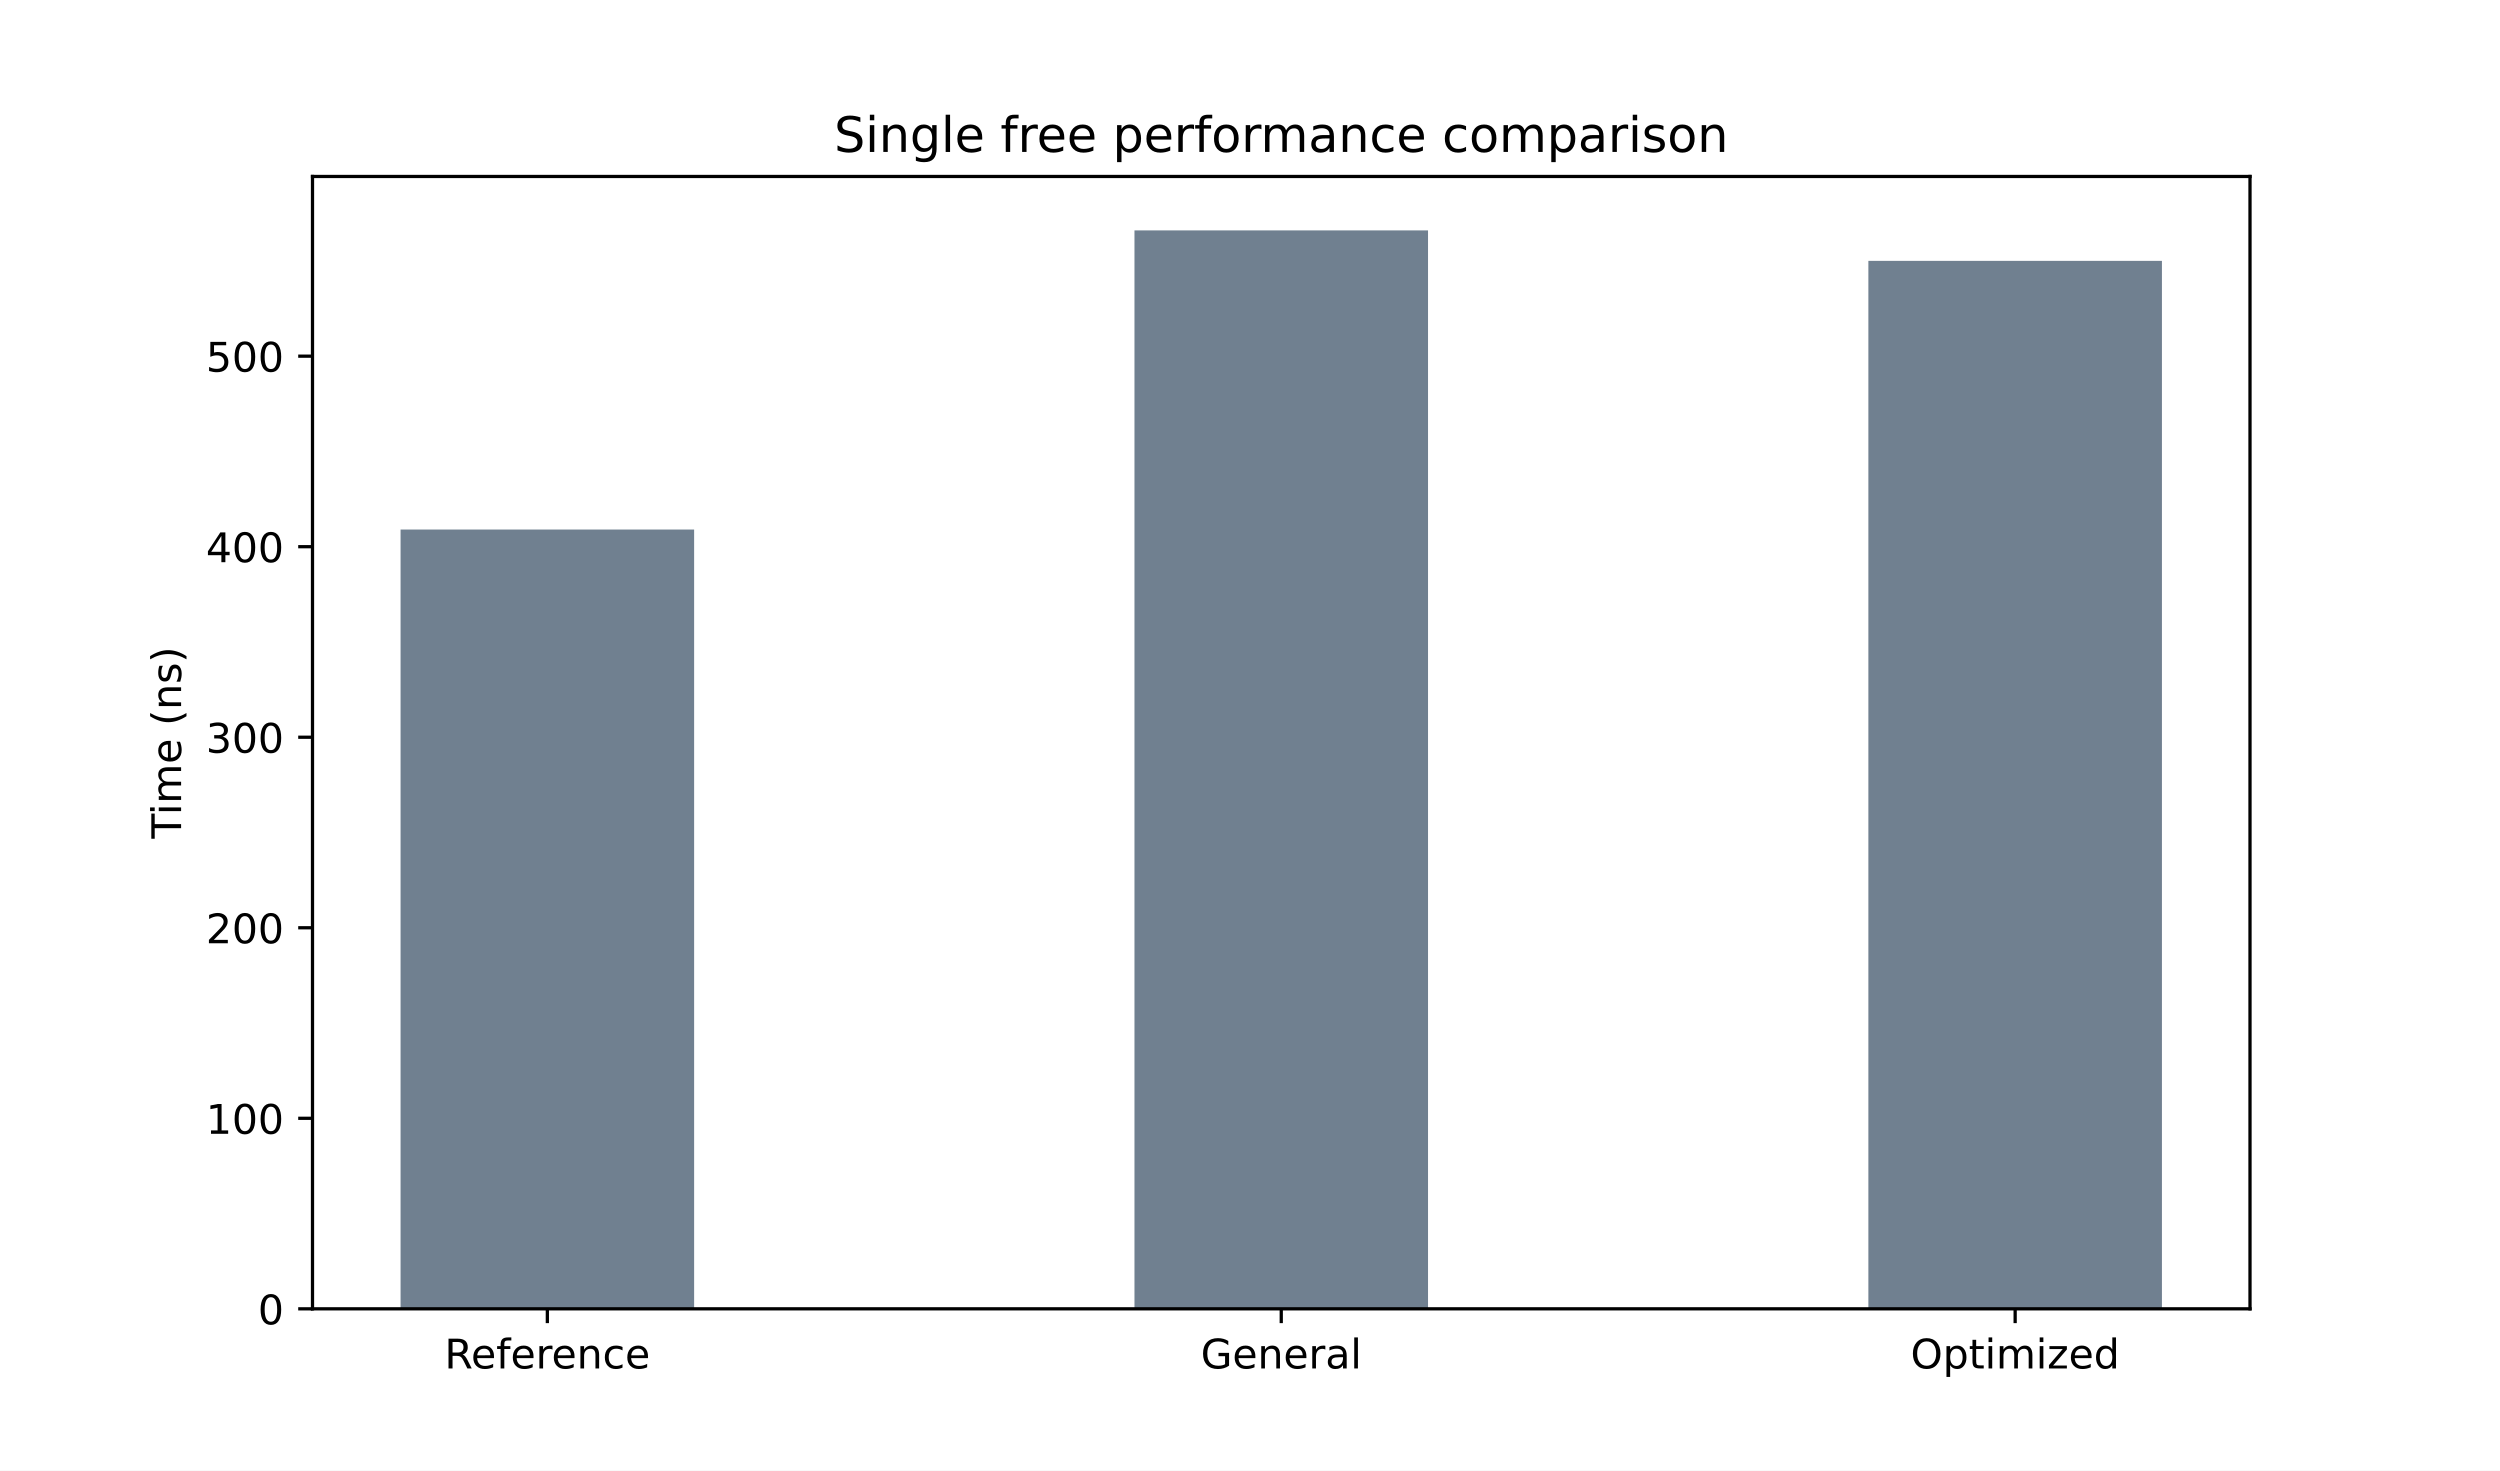
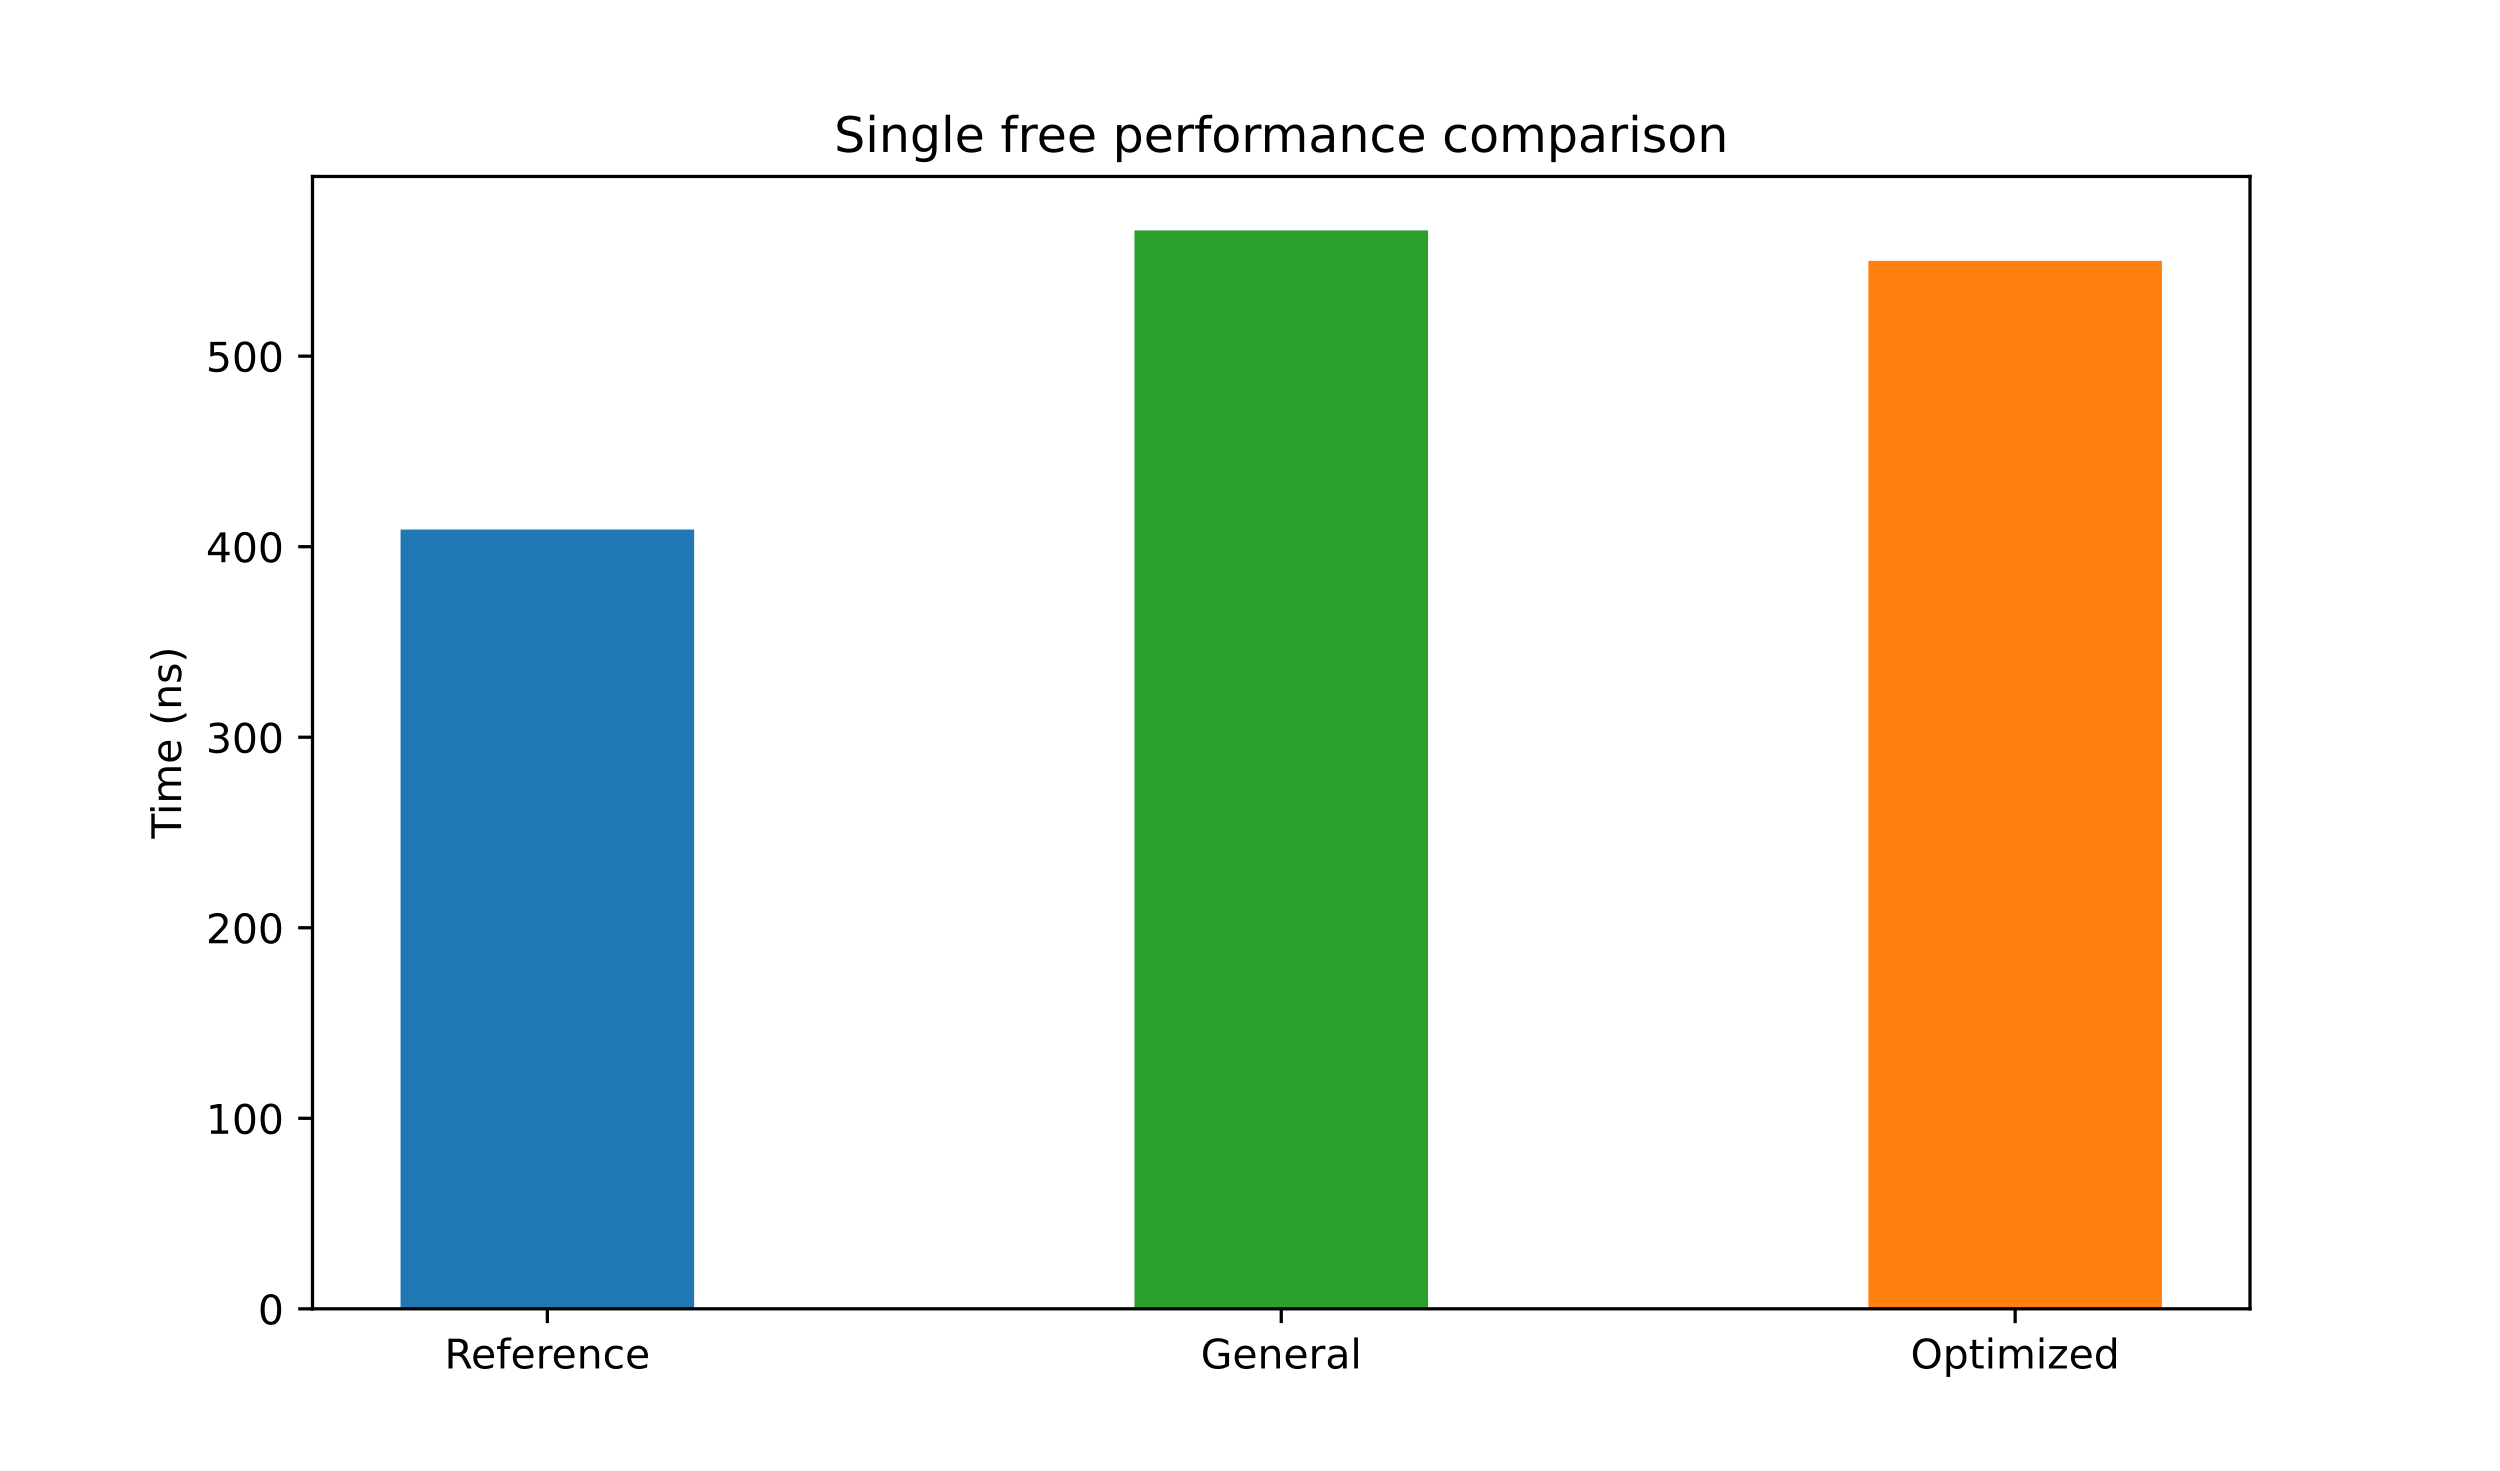
<svg xmlns="http://www.w3.org/2000/svg" xmlns:xlink="http://www.w3.org/1999/xlink" width="612pt" height="360pt" viewBox="0 0 612 360" version="1.1">
  <defs>
    <style type="text/css">*{stroke-linejoin: round; stroke-linecap: butt}</style>
  </defs>
  <g id="figure_1">
    <g id="patch_1">
      <path d="M 0 360  L 612 360  L 612 0  L 0 0  z " style="fill: #ffffff" />
    </g>
    <g id="axes_1">
      <g id="patch_2">
        <path d="M 76.5 320.4  L 550.8 320.4  L 550.8 43.2  L 76.5 43.2  z " style="fill: #ffffff" />
      </g>
      <g id="patch_3">
-         <path d="M 98.059 320.4  L 169.923 320.4  L 169.923 129.63  L 98.059 129.63  z " clip-path="url(#p3463c99e34)" style="fill: #708090" />
+         <path d="M 98.059 320.4  L 169.923 320.4  L 169.923 129.63  L 98.059 129.63  z " clip-path="url(#pd5c232f1ca)" style="fill: #1f77b4" />
      </g>
      <g id="patch_4">
-         <path d="M 277.718 320.4  L 349.582 320.4  L 349.582 56.4  L 277.718 56.4  z " clip-path="url(#p3463c99e34)" style="fill: #708090" />
+         <path d="M 277.718 320.4  L 349.582 320.4  L 349.582 56.4  L 277.718 56.4  z " clip-path="url(#pd5c232f1ca)" style="fill: #2ca02c" />
      </g>
      <g id="patch_5">
-         <path d="M 457.377 320.4  L 529.241 320.4  L 529.241 63.863  L 457.377 63.863  z " clip-path="url(#p3463c99e34)" style="fill: #708090" />
+         <path d="M 457.377 320.4  L 529.241 320.4  L 529.241 63.863  L 457.377 63.863  z " clip-path="url(#pd5c232f1ca)" style="fill: #ff7f0e" />
      </g>
      <g id="matplotlib.axis_1">
        <g id="xtick_1">
          <g id="line2d_1">
            <defs>
-               <path id="mb980648e19" d="M 0 0  L 0 3.5  " style="stroke: #000000; stroke-width: 0.8" />
+               <path id="mb49f52f5b1" d="M 0 0  L 0 3.5  " style="stroke: #000000; stroke-width: 0.8" />
            </defs>
            <g>
-               <use xlink:href="#mb980648e19" x="133.991" y="320.4" style="stroke: #000000; stroke-width: 0.8" />
+               <use xlink:href="#mb49f52f5b1" x="133.991" y="320.4" style="stroke: #000000; stroke-width: 0.8" />
            </g>
          </g>
          <g id="text_1">
            <g transform="translate(108.8143 334.9984) scale(0.1 -0.1)">
              <defs>
                <path id="DejaVuSans-52" d="M 2841 2188  Q 3044 2119 3236 1894  Q 3428 1669 3622 1275  L 4263 0  L 3584 0  L 2988 1197  Q 2756 1666 2539 1819  Q 2322 1972 1947 1972  L 1259 1972  L 1259 0  L 628 0  L 628 4666  L 2053 4666  Q 2853 4666 3247 4331  Q 3641 3997 3641 3322  Q 3641 2881 3436 2590  Q 3231 2300 2841 2188  z M 1259 4147  L 1259 2491  L 2053 2491  Q 2509 2491 2742 2702  Q 2975 2913 2975 3322  Q 2975 3731 2742 3939  Q 2509 4147 2053 4147  L 1259 4147  z " transform="scale(0.015625)" />
                <path id="DejaVuSans-65" d="M 3597 1894  L 3597 1613  L 953 1613  Q 991 1019 1311 708  Q 1631 397 2203 397  Q 2534 397 2845 478  Q 3156 559 3463 722  L 3463 178  Q 3153 47 2828 -22  Q 2503 -91 2169 -91  Q 1331 -91 842 396  Q 353 884 353 1716  Q 353 2575 817 3079  Q 1281 3584 2069 3584  Q 2775 3584 3186 3129  Q 3597 2675 3597 1894  z M 3022 2063  Q 3016 2534 2758 2815  Q 2500 3097 2075 3097  Q 1594 3097 1305 2825  Q 1016 2553 972 2059  L 3022 2063  z " transform="scale(0.015625)" />
                <path id="DejaVuSans-66" d="M 2375 4863  L 2375 4384  L 1825 4384  Q 1516 4384 1395 4259  Q 1275 4134 1275 3809  L 1275 3500  L 2222 3500  L 2222 3053  L 1275 3053  L 1275 0  L 697 0  L 697 3053  L 147 3053  L 147 3500  L 697 3500  L 697 3744  Q 697 4328 969 4595  Q 1241 4863 1831 4863  L 2375 4863  z " transform="scale(0.015625)" />
                <path id="DejaVuSans-72" d="M 2631 2963  Q 2534 3019 2420 3045  Q 2306 3072 2169 3072  Q 1681 3072 1420 2755  Q 1159 2438 1159 1844  L 1159 0  L 581 0  L 581 3500  L 1159 3500  L 1159 2956  Q 1341 3275 1631 3429  Q 1922 3584 2338 3584  Q 2397 3584 2469 3576  Q 2541 3569 2628 3553  L 2631 2963  z " transform="scale(0.015625)" />
                <path id="DejaVuSans-6e" d="M 3513 2113  L 3513 0  L 2938 0  L 2938 2094  Q 2938 2591 2744 2837  Q 2550 3084 2163 3084  Q 1697 3084 1428 2787  Q 1159 2491 1159 1978  L 1159 0  L 581 0  L 581 3500  L 1159 3500  L 1159 2956  Q 1366 3272 1645 3428  Q 1925 3584 2291 3584  Q 2894 3584 3203 3211  Q 3513 2838 3513 2113  z " transform="scale(0.015625)" />
                <path id="DejaVuSans-63" d="M 3122 3366  L 3122 2828  Q 2878 2963 2633 3030  Q 2388 3097 2138 3097  Q 1578 3097 1268 2742  Q 959 2388 959 1747  Q 959 1106 1268 751  Q 1578 397 2138 397  Q 2388 397 2633 464  Q 2878 531 3122 666  L 3122 134  Q 2881 22 2623 -34  Q 2366 -91 2075 -91  Q 1284 -91 818 406  Q 353 903 353 1747  Q 353 2603 823 3093  Q 1294 3584 2113 3584  Q 2378 3584 2631 3529  Q 2884 3475 3122 3366  z " transform="scale(0.015625)" />
              </defs>
              <use xlink:href="#DejaVuSans-52" />
              <use xlink:href="#DejaVuSans-65" x="64.982" />
              <use xlink:href="#DejaVuSans-66" x="126.506" />
              <use xlink:href="#DejaVuSans-65" x="161.711" />
              <use xlink:href="#DejaVuSans-72" x="223.234" />
              <use xlink:href="#DejaVuSans-65" x="262.098" />
              <use xlink:href="#DejaVuSans-6e" x="323.621" />
              <use xlink:href="#DejaVuSans-63" x="387" />
              <use xlink:href="#DejaVuSans-65" x="441.98" />
            </g>
          </g>
        </g>
        <g id="xtick_2">
          <g id="line2d_2">
            <g>
-               <use xlink:href="#mb980648e19" x="313.65" y="320.4" style="stroke: #000000; stroke-width: 0.8" />
+               <use xlink:href="#mb49f52f5b1" x="313.65" y="320.4" style="stroke: #000000; stroke-width: 0.8" />
            </g>
          </g>
          <g id="text_2">
            <g transform="translate(293.9453 334.9984) scale(0.1 -0.1)">
              <defs>
                <path id="DejaVuSans-47" d="M 3809 666  L 3809 1919  L 2778 1919  L 2778 2438  L 4434 2438  L 4434 434  Q 4069 175 3628 42  Q 3188 -91 2688 -91  Q 1594 -91 976 548  Q 359 1188 359 2328  Q 359 3472 976 4111  Q 1594 4750 2688 4750  Q 3144 4750 3555 4637  Q 3966 4525 4313 4306  L 4313 3634  Q 3963 3931 3569 4081  Q 3175 4231 2741 4231  Q 1884 4231 1454 3753  Q 1025 3275 1025 2328  Q 1025 1384 1454 906  Q 1884 428 2741 428  Q 3075 428 3337 486  Q 3600 544 3809 666  z " transform="scale(0.015625)" />
                <path id="DejaVuSans-61" d="M 2194 1759  Q 1497 1759 1228 1600  Q 959 1441 959 1056  Q 959 750 1161 570  Q 1363 391 1709 391  Q 2188 391 2477 730  Q 2766 1069 2766 1631  L 2766 1759  L 2194 1759  z M 3341 1997  L 3341 0  L 2766 0  L 2766 531  Q 2569 213 2275 61  Q 1981 -91 1556 -91  Q 1019 -91 701 211  Q 384 513 384 1019  Q 384 1609 779 1909  Q 1175 2209 1959 2209  L 2766 2209  L 2766 2266  Q 2766 2663 2505 2880  Q 2244 3097 1772 3097  Q 1472 3097 1187 3025  Q 903 2953 641 2809  L 641 3341  Q 956 3463 1253 3523  Q 1550 3584 1831 3584  Q 2591 3584 2966 3190  Q 3341 2797 3341 1997  z " transform="scale(0.015625)" />
                <path id="DejaVuSans-6c" d="M 603 4863  L 1178 4863  L 1178 0  L 603 0  L 603 4863  z " transform="scale(0.015625)" />
              </defs>
              <use xlink:href="#DejaVuSans-47" />
              <use xlink:href="#DejaVuSans-65" x="77.49" />
              <use xlink:href="#DejaVuSans-6e" x="139.014" />
              <use xlink:href="#DejaVuSans-65" x="202.393" />
              <use xlink:href="#DejaVuSans-72" x="263.916" />
              <use xlink:href="#DejaVuSans-61" x="305.029" />
              <use xlink:href="#DejaVuSans-6c" x="366.309" />
            </g>
          </g>
        </g>
        <g id="xtick_3">
          <g id="line2d_3">
            <g>
-               <use xlink:href="#mb980648e19" x="493.309" y="320.4" style="stroke: #000000; stroke-width: 0.8" />
+               <use xlink:href="#mb49f52f5b1" x="493.309" y="320.4" style="stroke: #000000; stroke-width: 0.8" />
            </g>
          </g>
          <g id="text_3">
            <g transform="translate(467.7153 334.9984) scale(0.1 -0.1)">
              <defs>
                <path id="DejaVuSans-4f" d="M 2522 4238  Q 1834 4238 1429 3725  Q 1025 3213 1025 2328  Q 1025 1447 1429 934  Q 1834 422 2522 422  Q 3209 422 3611 934  Q 4013 1447 4013 2328  Q 4013 3213 3611 3725  Q 3209 4238 2522 4238  z M 2522 4750  Q 3503 4750 4090 4092  Q 4678 3434 4678 2328  Q 4678 1225 4090 567  Q 3503 -91 2522 -91  Q 1538 -91 948 565  Q 359 1222 359 2328  Q 359 3434 948 4092  Q 1538 4750 2522 4750  z " transform="scale(0.015625)" />
                <path id="DejaVuSans-70" d="M 1159 525  L 1159 -1331  L 581 -1331  L 581 3500  L 1159 3500  L 1159 2969  Q 1341 3281 1617 3432  Q 1894 3584 2278 3584  Q 2916 3584 3314 3078  Q 3713 2572 3713 1747  Q 3713 922 3314 415  Q 2916 -91 2278 -91  Q 1894 -91 1617 61  Q 1341 213 1159 525  z M 3116 1747  Q 3116 2381 2855 2742  Q 2594 3103 2138 3103  Q 1681 3103 1420 2742  Q 1159 2381 1159 1747  Q 1159 1113 1420 752  Q 1681 391 2138 391  Q 2594 391 2855 752  Q 3116 1113 3116 1747  z " transform="scale(0.015625)" />
                <path id="DejaVuSans-74" d="M 1172 4494  L 1172 3500  L 2356 3500  L 2356 3053  L 1172 3053  L 1172 1153  Q 1172 725 1289 603  Q 1406 481 1766 481  L 2356 481  L 2356 0  L 1766 0  Q 1100 0 847 248  Q 594 497 594 1153  L 594 3053  L 172 3053  L 172 3500  L 594 3500  L 594 4494  L 1172 4494  z " transform="scale(0.015625)" />
                <path id="DejaVuSans-69" d="M 603 3500  L 1178 3500  L 1178 0  L 603 0  L 603 3500  z M 603 4863  L 1178 4863  L 1178 4134  L 603 4134  L 603 4863  z " transform="scale(0.015625)" />
                <path id="DejaVuSans-6d" d="M 3328 2828  Q 3544 3216 3844 3400  Q 4144 3584 4550 3584  Q 5097 3584 5394 3201  Q 5691 2819 5691 2113  L 5691 0  L 5113 0  L 5113 2094  Q 5113 2597 4934 2840  Q 4756 3084 4391 3084  Q 3944 3084 3684 2787  Q 3425 2491 3425 1978  L 3425 0  L 2847 0  L 2847 2094  Q 2847 2600 2669 2842  Q 2491 3084 2119 3084  Q 1678 3084 1418 2786  Q 1159 2488 1159 1978  L 1159 0  L 581 0  L 581 3500  L 1159 3500  L 1159 2956  Q 1356 3278 1631 3431  Q 1906 3584 2284 3584  Q 2666 3584 2933 3390  Q 3200 3197 3328 2828  z " transform="scale(0.015625)" />
                <path id="DejaVuSans-7a" d="M 353 3500  L 3084 3500  L 3084 2975  L 922 459  L 3084 459  L 3084 0  L 275 0  L 275 525  L 2438 3041  L 353 3041  L 353 3500  z " transform="scale(0.015625)" />
                <path id="DejaVuSans-64" d="M 2906 2969  L 2906 4863  L 3481 4863  L 3481 0  L 2906 0  L 2906 525  Q 2725 213 2448 61  Q 2172 -91 1784 -91  Q 1150 -91 751 415  Q 353 922 353 1747  Q 353 2572 751 3078  Q 1150 3584 1784 3584  Q 2172 3584 2448 3432  Q 2725 3281 2906 2969  z M 947 1747  Q 947 1113 1208 752  Q 1469 391 1925 391  Q 2381 391 2643 752  Q 2906 1113 2906 1747  Q 2906 2381 2643 2742  Q 2381 3103 1925 3103  Q 1469 3103 1208 2742  Q 947 2381 947 1747  z " transform="scale(0.015625)" />
              </defs>
              <use xlink:href="#DejaVuSans-4f" />
              <use xlink:href="#DejaVuSans-70" x="78.711" />
              <use xlink:href="#DejaVuSans-74" x="142.188" />
              <use xlink:href="#DejaVuSans-69" x="181.396" />
              <use xlink:href="#DejaVuSans-6d" x="209.18" />
              <use xlink:href="#DejaVuSans-69" x="306.592" />
              <use xlink:href="#DejaVuSans-7a" x="334.375" />
              <use xlink:href="#DejaVuSans-65" x="386.865" />
              <use xlink:href="#DejaVuSans-64" x="448.389" />
            </g>
          </g>
        </g>
      </g>
      <g id="matplotlib.axis_2">
        <g id="ytick_1">
          <g id="line2d_4">
            <defs>
-               <path id="m8dfce230db" d="M 0 0  L -3.5 0  " style="stroke: #000000; stroke-width: 0.8" />
+               <path id="m0a7cd4e843" d="M 0 0  L -3.5 0  " style="stroke: #000000; stroke-width: 0.8" />
            </defs>
            <g>
-               <use xlink:href="#m8dfce230db" x="76.5" y="320.4" style="stroke: #000000; stroke-width: 0.8" />
+               <use xlink:href="#m0a7cd4e843" x="76.5" y="320.4" style="stroke: #000000; stroke-width: 0.8" />
            </g>
          </g>
          <g id="text_4">
            <g transform="translate(63.1375 324.1992) scale(0.1 -0.1)">
              <defs>
                <path id="DejaVuSans-30" d="M 2034 4250  Q 1547 4250 1301 3770  Q 1056 3291 1056 2328  Q 1056 1369 1301 889  Q 1547 409 2034 409  Q 2525 409 2770 889  Q 3016 1369 3016 2328  Q 3016 3291 2770 3770  Q 2525 4250 2034 4250  z M 2034 4750  Q 2819 4750 3233 4129  Q 3647 3509 3647 2328  Q 3647 1150 3233 529  Q 2819 -91 2034 -91  Q 1250 -91 836 529  Q 422 1150 422 2328  Q 422 3509 836 4129  Q 1250 4750 2034 4750  z " transform="scale(0.015625)" />
              </defs>
              <use xlink:href="#DejaVuSans-30" />
            </g>
          </g>
        </g>
        <g id="ytick_2">
          <g id="line2d_5">
            <g>
-               <use xlink:href="#m8dfce230db" x="76.5" y="273.757" style="stroke: #000000; stroke-width: 0.8" />
+               <use xlink:href="#m0a7cd4e843" x="76.5" y="273.757" style="stroke: #000000; stroke-width: 0.8" />
            </g>
          </g>
          <g id="text_5">
            <g transform="translate(50.4125 277.5561) scale(0.1 -0.1)">
              <defs>
                <path id="DejaVuSans-31" d="M 794 531  L 1825 531  L 1825 4091  L 703 3866  L 703 4441  L 1819 4666  L 2450 4666  L 2450 531  L 3481 531  L 3481 0  L 794 0  L 794 531  z " transform="scale(0.015625)" />
              </defs>
              <use xlink:href="#DejaVuSans-31" />
              <use xlink:href="#DejaVuSans-30" x="63.623" />
              <use xlink:href="#DejaVuSans-30" x="127.246" />
            </g>
          </g>
        </g>
        <g id="ytick_3">
          <g id="line2d_6">
            <g>
-               <use xlink:href="#m8dfce230db" x="76.5" y="227.114" style="stroke: #000000; stroke-width: 0.8" />
+               <use xlink:href="#m0a7cd4e843" x="76.5" y="227.114" style="stroke: #000000; stroke-width: 0.8" />
            </g>
          </g>
          <g id="text_6">
            <g transform="translate(50.4125 230.913) scale(0.1 -0.1)">
              <defs>
                <path id="DejaVuSans-32" d="M 1228 531  L 3431 531  L 3431 0  L 469 0  L 469 531  Q 828 903 1448 1529  Q 2069 2156 2228 2338  Q 2531 2678 2651 2914  Q 2772 3150 2772 3378  Q 2772 3750 2511 3984  Q 2250 4219 1831 4219  Q 1534 4219 1204 4116  Q 875 4013 500 3803  L 500 4441  Q 881 4594 1212 4672  Q 1544 4750 1819 4750  Q 2544 4750 2975 4387  Q 3406 4025 3406 3419  Q 3406 3131 3298 2873  Q 3191 2616 2906 2266  Q 2828 2175 2409 1742  Q 1991 1309 1228 531  z " transform="scale(0.015625)" />
              </defs>
              <use xlink:href="#DejaVuSans-32" />
              <use xlink:href="#DejaVuSans-30" x="63.623" />
              <use xlink:href="#DejaVuSans-30" x="127.246" />
            </g>
          </g>
        </g>
        <g id="ytick_4">
          <g id="line2d_7">
            <g>
-               <use xlink:href="#m8dfce230db" x="76.5" y="180.471" style="stroke: #000000; stroke-width: 0.8" />
+               <use xlink:href="#m0a7cd4e843" x="76.5" y="180.471" style="stroke: #000000; stroke-width: 0.8" />
            </g>
          </g>
          <g id="text_7">
            <g transform="translate(50.4125 184.2699) scale(0.1 -0.1)">
              <defs>
                <path id="DejaVuSans-33" d="M 2597 2516  Q 3050 2419 3304 2112  Q 3559 1806 3559 1356  Q 3559 666 3084 287  Q 2609 -91 1734 -91  Q 1441 -91 1130 -33  Q 819 25 488 141  L 488 750  Q 750 597 1062 519  Q 1375 441 1716 441  Q 2309 441 2620 675  Q 2931 909 2931 1356  Q 2931 1769 2642 2001  Q 2353 2234 1838 2234  L 1294 2234  L 1294 2753  L 1863 2753  Q 2328 2753 2575 2939  Q 2822 3125 2822 3475  Q 2822 3834 2567 4026  Q 2313 4219 1838 4219  Q 1578 4219 1281 4162  Q 984 4106 628 3988  L 628 4550  Q 988 4650 1302 4700  Q 1616 4750 1894 4750  Q 2613 4750 3031 4423  Q 3450 4097 3450 3541  Q 3450 3153 3228 2886  Q 3006 2619 2597 2516  z " transform="scale(0.015625)" />
              </defs>
              <use xlink:href="#DejaVuSans-33" />
              <use xlink:href="#DejaVuSans-30" x="63.623" />
              <use xlink:href="#DejaVuSans-30" x="127.246" />
            </g>
          </g>
        </g>
        <g id="ytick_5">
          <g id="line2d_8">
            <g>
-               <use xlink:href="#m8dfce230db" x="76.5" y="133.828" style="stroke: #000000; stroke-width: 0.8" />
+               <use xlink:href="#m0a7cd4e843" x="76.5" y="133.828" style="stroke: #000000; stroke-width: 0.8" />
            </g>
          </g>
          <g id="text_8">
            <g transform="translate(50.4125 137.6268) scale(0.1 -0.1)">
              <defs>
                <path id="DejaVuSans-34" d="M 2419 4116  L 825 1625  L 2419 1625  L 2419 4116  z M 2253 4666  L 3047 4666  L 3047 1625  L 3713 1625  L 3713 1100  L 3047 1100  L 3047 0  L 2419 0  L 2419 1100  L 313 1100  L 313 1709  L 2253 4666  z " transform="scale(0.015625)" />
              </defs>
              <use xlink:href="#DejaVuSans-34" />
              <use xlink:href="#DejaVuSans-30" x="63.623" />
              <use xlink:href="#DejaVuSans-30" x="127.246" />
            </g>
          </g>
        </g>
        <g id="ytick_6">
          <g id="line2d_9">
            <g>
-               <use xlink:href="#m8dfce230db" x="76.5" y="87.184" style="stroke: #000000; stroke-width: 0.8" />
+               <use xlink:href="#m0a7cd4e843" x="76.5" y="87.184" style="stroke: #000000; stroke-width: 0.8" />
            </g>
          </g>
          <g id="text_9">
            <g transform="translate(50.4125 90.98367) scale(0.1 -0.1)">
              <defs>
                <path id="DejaVuSans-35" d="M 691 4666  L 3169 4666  L 3169 4134  L 1269 4134  L 1269 2991  Q 1406 3038 1543 3061  Q 1681 3084 1819 3084  Q 2600 3084 3056 2656  Q 3513 2228 3513 1497  Q 3513 744 3044 326  Q 2575 -91 1722 -91  Q 1428 -91 1123 -41  Q 819 9 494 109  L 494 744  Q 775 591 1075 516  Q 1375 441 1709 441  Q 2250 441 2565 725  Q 2881 1009 2881 1497  Q 2881 1984 2565 2268  Q 2250 2553 1709 2553  Q 1456 2553 1204 2497  Q 953 2441 691 2322  L 691 4666  z " transform="scale(0.015625)" />
              </defs>
              <use xlink:href="#DejaVuSans-35" />
              <use xlink:href="#DejaVuSans-30" x="63.623" />
              <use xlink:href="#DejaVuSans-30" x="127.246" />
            </g>
          </g>
        </g>
        <g id="text_10">
          <g transform="translate(44.33281 205.2977) rotate(-90) scale(0.1 -0.1)">
            <defs>
              <path id="DejaVuSans-54" d="M -19 4666  L 3928 4666  L 3928 4134  L 2272 4134  L 2272 0  L 1638 0  L 1638 4134  L -19 4134  L -19 4666  z " transform="scale(0.015625)" />
              <path id="DejaVuSans-20" transform="scale(0.015625)" />
              <path id="DejaVuSans-28" d="M 1984 4856  Q 1566 4138 1362 3434  Q 1159 2731 1159 2009  Q 1159 1288 1364 580  Q 1569 -128 1984 -844  L 1484 -844  Q 1016 -109 783 600  Q 550 1309 550 2009  Q 550 2706 781 3412  Q 1013 4119 1484 4856  L 1984 4856  z " transform="scale(0.015625)" />
              <path id="DejaVuSans-73" d="M 2834 3397  L 2834 2853  Q 2591 2978 2328 3040  Q 2066 3103 1784 3103  Q 1356 3103 1142 2972  Q 928 2841 928 2578  Q 928 2378 1081 2264  Q 1234 2150 1697 2047  L 1894 2003  Q 2506 1872 2764 1633  Q 3022 1394 3022 966  Q 3022 478 2636 193  Q 2250 -91 1575 -91  Q 1294 -91 989 -36  Q 684 19 347 128  L 347 722  Q 666 556 975 473  Q 1284 391 1588 391  Q 1994 391 2212 530  Q 2431 669 2431 922  Q 2431 1156 2273 1281  Q 2116 1406 1581 1522  L 1381 1569  Q 847 1681 609 1914  Q 372 2147 372 2553  Q 372 3047 722 3315  Q 1072 3584 1716 3584  Q 2034 3584 2315 3537  Q 2597 3491 2834 3397  z " transform="scale(0.015625)" />
              <path id="DejaVuSans-29" d="M 513 4856  L 1013 4856  Q 1481 4119 1714 3412  Q 1947 2706 1947 2009  Q 1947 1309 1714 600  Q 1481 -109 1013 -844  L 513 -844  Q 928 -128 1133 580  Q 1338 1288 1338 2009  Q 1338 2731 1133 3434  Q 928 4138 513 4856  z " transform="scale(0.015625)" />
            </defs>
            <use xlink:href="#DejaVuSans-54" />
            <use xlink:href="#DejaVuSans-69" x="57.959" />
            <use xlink:href="#DejaVuSans-6d" x="85.742" />
            <use xlink:href="#DejaVuSans-65" x="183.154" />
            <use xlink:href="#DejaVuSans-20" x="244.678" />
            <use xlink:href="#DejaVuSans-28" x="276.465" />
            <use xlink:href="#DejaVuSans-6e" x="315.479" />
            <use xlink:href="#DejaVuSans-73" x="378.857" />
            <use xlink:href="#DejaVuSans-29" x="430.957" />
          </g>
        </g>
      </g>
      <g id="patch_6">
        <path d="M 76.5 320.4  L 76.5 43.2  " style="fill: none; stroke: #000000; stroke-width: 0.8; stroke-linejoin: miter; stroke-linecap: square" />
      </g>
      <g id="patch_7">
        <path d="M 550.8 320.4  L 550.8 43.2  " style="fill: none; stroke: #000000; stroke-width: 0.8; stroke-linejoin: miter; stroke-linecap: square" />
      </g>
      <g id="patch_8">
        <path d="M 76.5 320.4  L 550.8 320.4  " style="fill: none; stroke: #000000; stroke-width: 0.8; stroke-linejoin: miter; stroke-linecap: square" />
      </g>
      <g id="patch_9">
        <path d="M 76.5 43.2  L 550.8 43.2  " style="fill: none; stroke: #000000; stroke-width: 0.8; stroke-linejoin: miter; stroke-linecap: square" />
      </g>
      <g id="text_11">
        <g transform="translate(204.195 37.2) scale(0.12 -0.12)">
          <defs>
            <path id="DejaVuSans-53" d="M 3425 4513  L 3425 3897  Q 3066 4069 2747 4153  Q 2428 4238 2131 4238  Q 1616 4238 1336 4038  Q 1056 3838 1056 3469  Q 1056 3159 1242 3001  Q 1428 2844 1947 2747  L 2328 2669  Q 3034 2534 3370 2195  Q 3706 1856 3706 1288  Q 3706 609 3251 259  Q 2797 -91 1919 -91  Q 1588 -91 1214 -16  Q 841 59 441 206  L 441 856  Q 825 641 1194 531  Q 1563 422 1919 422  Q 2459 422 2753 634  Q 3047 847 3047 1241  Q 3047 1584 2836 1778  Q 2625 1972 2144 2069  L 1759 2144  Q 1053 2284 737 2584  Q 422 2884 422 3419  Q 422 4038 858 4394  Q 1294 4750 2059 4750  Q 2388 4750 2728 4690  Q 3069 4631 3425 4513  z " transform="scale(0.015625)" />
            <path id="DejaVuSans-67" d="M 2906 1791  Q 2906 2416 2648 2759  Q 2391 3103 1925 3103  Q 1463 3103 1205 2759  Q 947 2416 947 1791  Q 947 1169 1205 825  Q 1463 481 1925 481  Q 2391 481 2648 825  Q 2906 1169 2906 1791  z M 3481 434  Q 3481 -459 3084 -895  Q 2688 -1331 1869 -1331  Q 1566 -1331 1297 -1286  Q 1028 -1241 775 -1147  L 775 -588  Q 1028 -725 1275 -790  Q 1522 -856 1778 -856  Q 2344 -856 2625 -561  Q 2906 -266 2906 331  L 2906 616  Q 2728 306 2450 153  Q 2172 0 1784 0  Q 1141 0 747 490  Q 353 981 353 1791  Q 353 2603 747 3093  Q 1141 3584 1784 3584  Q 2172 3584 2450 3431  Q 2728 3278 2906 2969  L 2906 3500  L 3481 3500  L 3481 434  z " transform="scale(0.015625)" />
            <path id="DejaVuSans-6f" d="M 1959 3097  Q 1497 3097 1228 2736  Q 959 2375 959 1747  Q 959 1119 1226 758  Q 1494 397 1959 397  Q 2419 397 2687 759  Q 2956 1122 2956 1747  Q 2956 2369 2687 2733  Q 2419 3097 1959 3097  z M 1959 3584  Q 2709 3584 3137 3096  Q 3566 2609 3566 1747  Q 3566 888 3137 398  Q 2709 -91 1959 -91  Q 1206 -91 779 398  Q 353 888 353 1747  Q 353 2609 779 3096  Q 1206 3584 1959 3584  z " transform="scale(0.015625)" />
          </defs>
          <use xlink:href="#DejaVuSans-53" />
          <use xlink:href="#DejaVuSans-69" x="63.477" />
          <use xlink:href="#DejaVuSans-6e" x="91.26" />
          <use xlink:href="#DejaVuSans-67" x="154.639" />
          <use xlink:href="#DejaVuSans-6c" x="218.115" />
          <use xlink:href="#DejaVuSans-65" x="245.898" />
          <use xlink:href="#DejaVuSans-20" x="307.422" />
          <use xlink:href="#DejaVuSans-66" x="339.209" />
          <use xlink:href="#DejaVuSans-72" x="374.414" />
          <use xlink:href="#DejaVuSans-65" x="413.277" />
          <use xlink:href="#DejaVuSans-65" x="474.801" />
          <use xlink:href="#DejaVuSans-20" x="536.324" />
          <use xlink:href="#DejaVuSans-70" x="568.111" />
          <use xlink:href="#DejaVuSans-65" x="631.588" />
          <use xlink:href="#DejaVuSans-72" x="693.111" />
          <use xlink:href="#DejaVuSans-66" x="734.225" />
          <use xlink:href="#DejaVuSans-6f" x="769.43" />
          <use xlink:href="#DejaVuSans-72" x="830.611" />
          <use xlink:href="#DejaVuSans-6d" x="869.975" />
          <use xlink:href="#DejaVuSans-61" x="967.387" />
          <use xlink:href="#DejaVuSans-6e" x="1028.666" />
          <use xlink:href="#DejaVuSans-63" x="1092.045" />
          <use xlink:href="#DejaVuSans-65" x="1147.025" />
          <use xlink:href="#DejaVuSans-20" x="1208.549" />
          <use xlink:href="#DejaVuSans-63" x="1240.336" />
          <use xlink:href="#DejaVuSans-6f" x="1295.316" />
          <use xlink:href="#DejaVuSans-6d" x="1356.498" />
          <use xlink:href="#DejaVuSans-70" x="1453.91" />
          <use xlink:href="#DejaVuSans-61" x="1517.387" />
          <use xlink:href="#DejaVuSans-72" x="1578.666" />
          <use xlink:href="#DejaVuSans-69" x="1619.779" />
          <use xlink:href="#DejaVuSans-73" x="1647.562" />
          <use xlink:href="#DejaVuSans-6f" x="1699.662" />
          <use xlink:href="#DejaVuSans-6e" x="1760.844" />
        </g>
      </g>
    </g>
  </g>
  <defs>
-     <clipPath id="p3463c99e34">
+     <clipPath id="pd5c232f1ca">
      <rect x="76.5" y="43.2" width="474.3" height="277.2" />
    </clipPath>
  </defs>
</svg>
